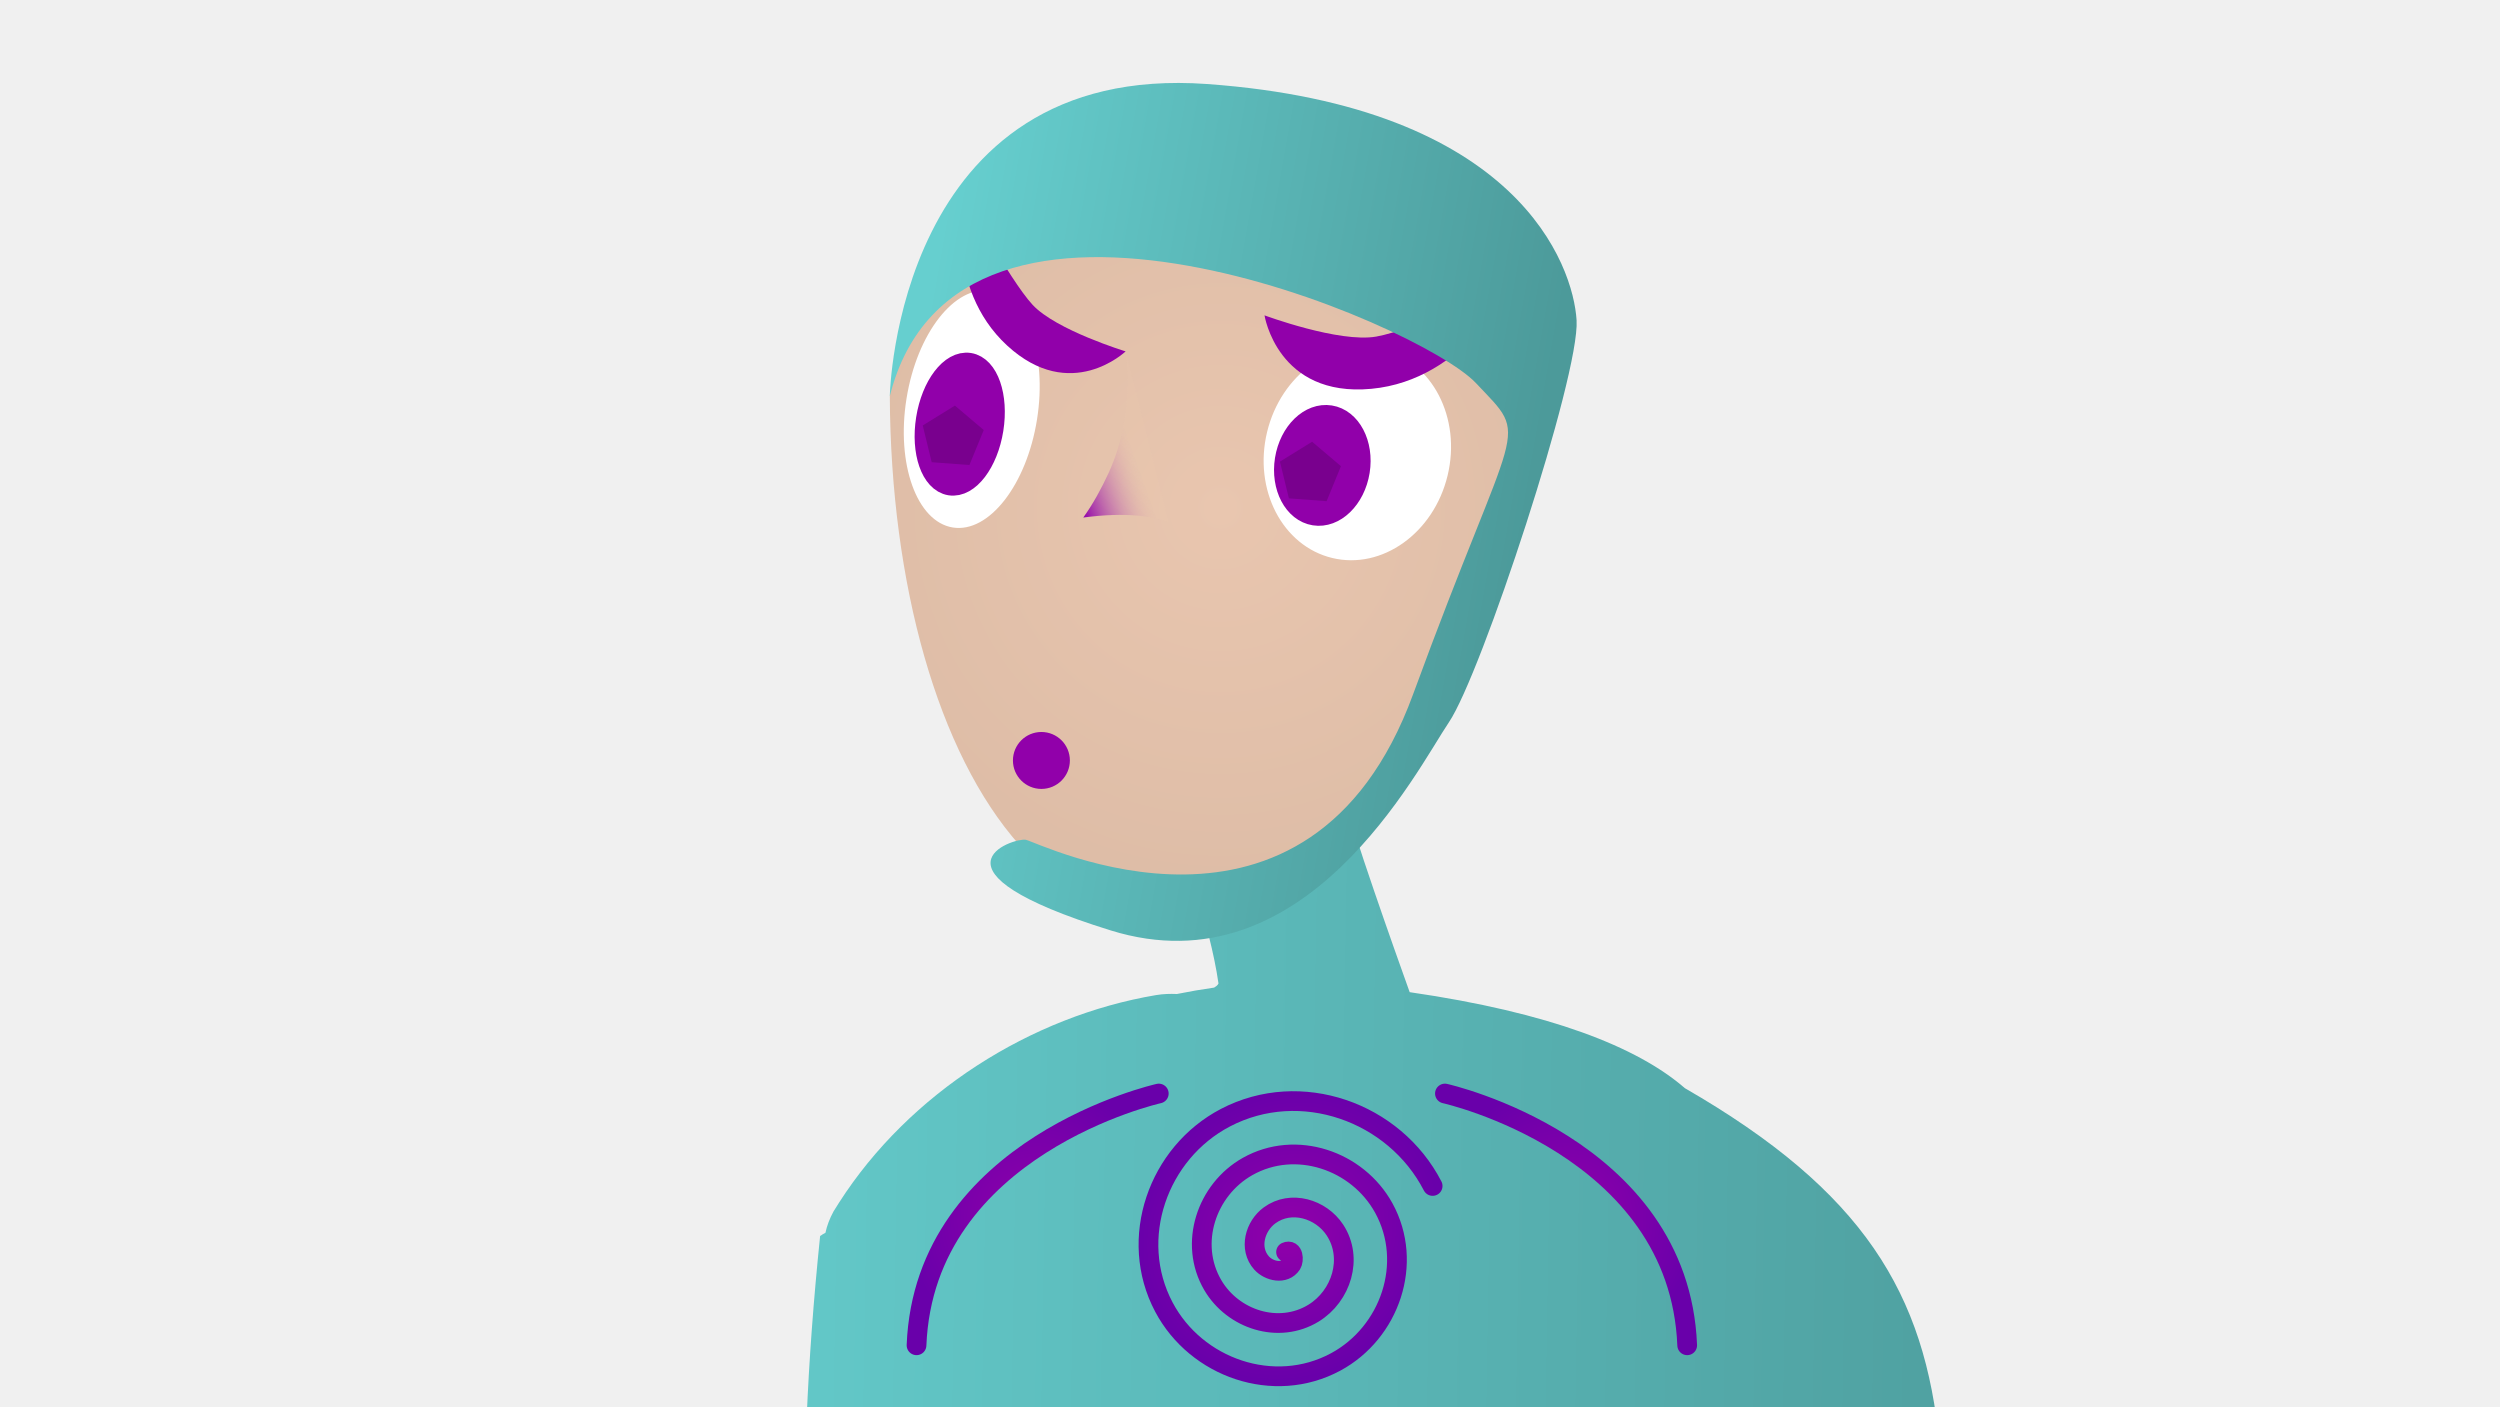
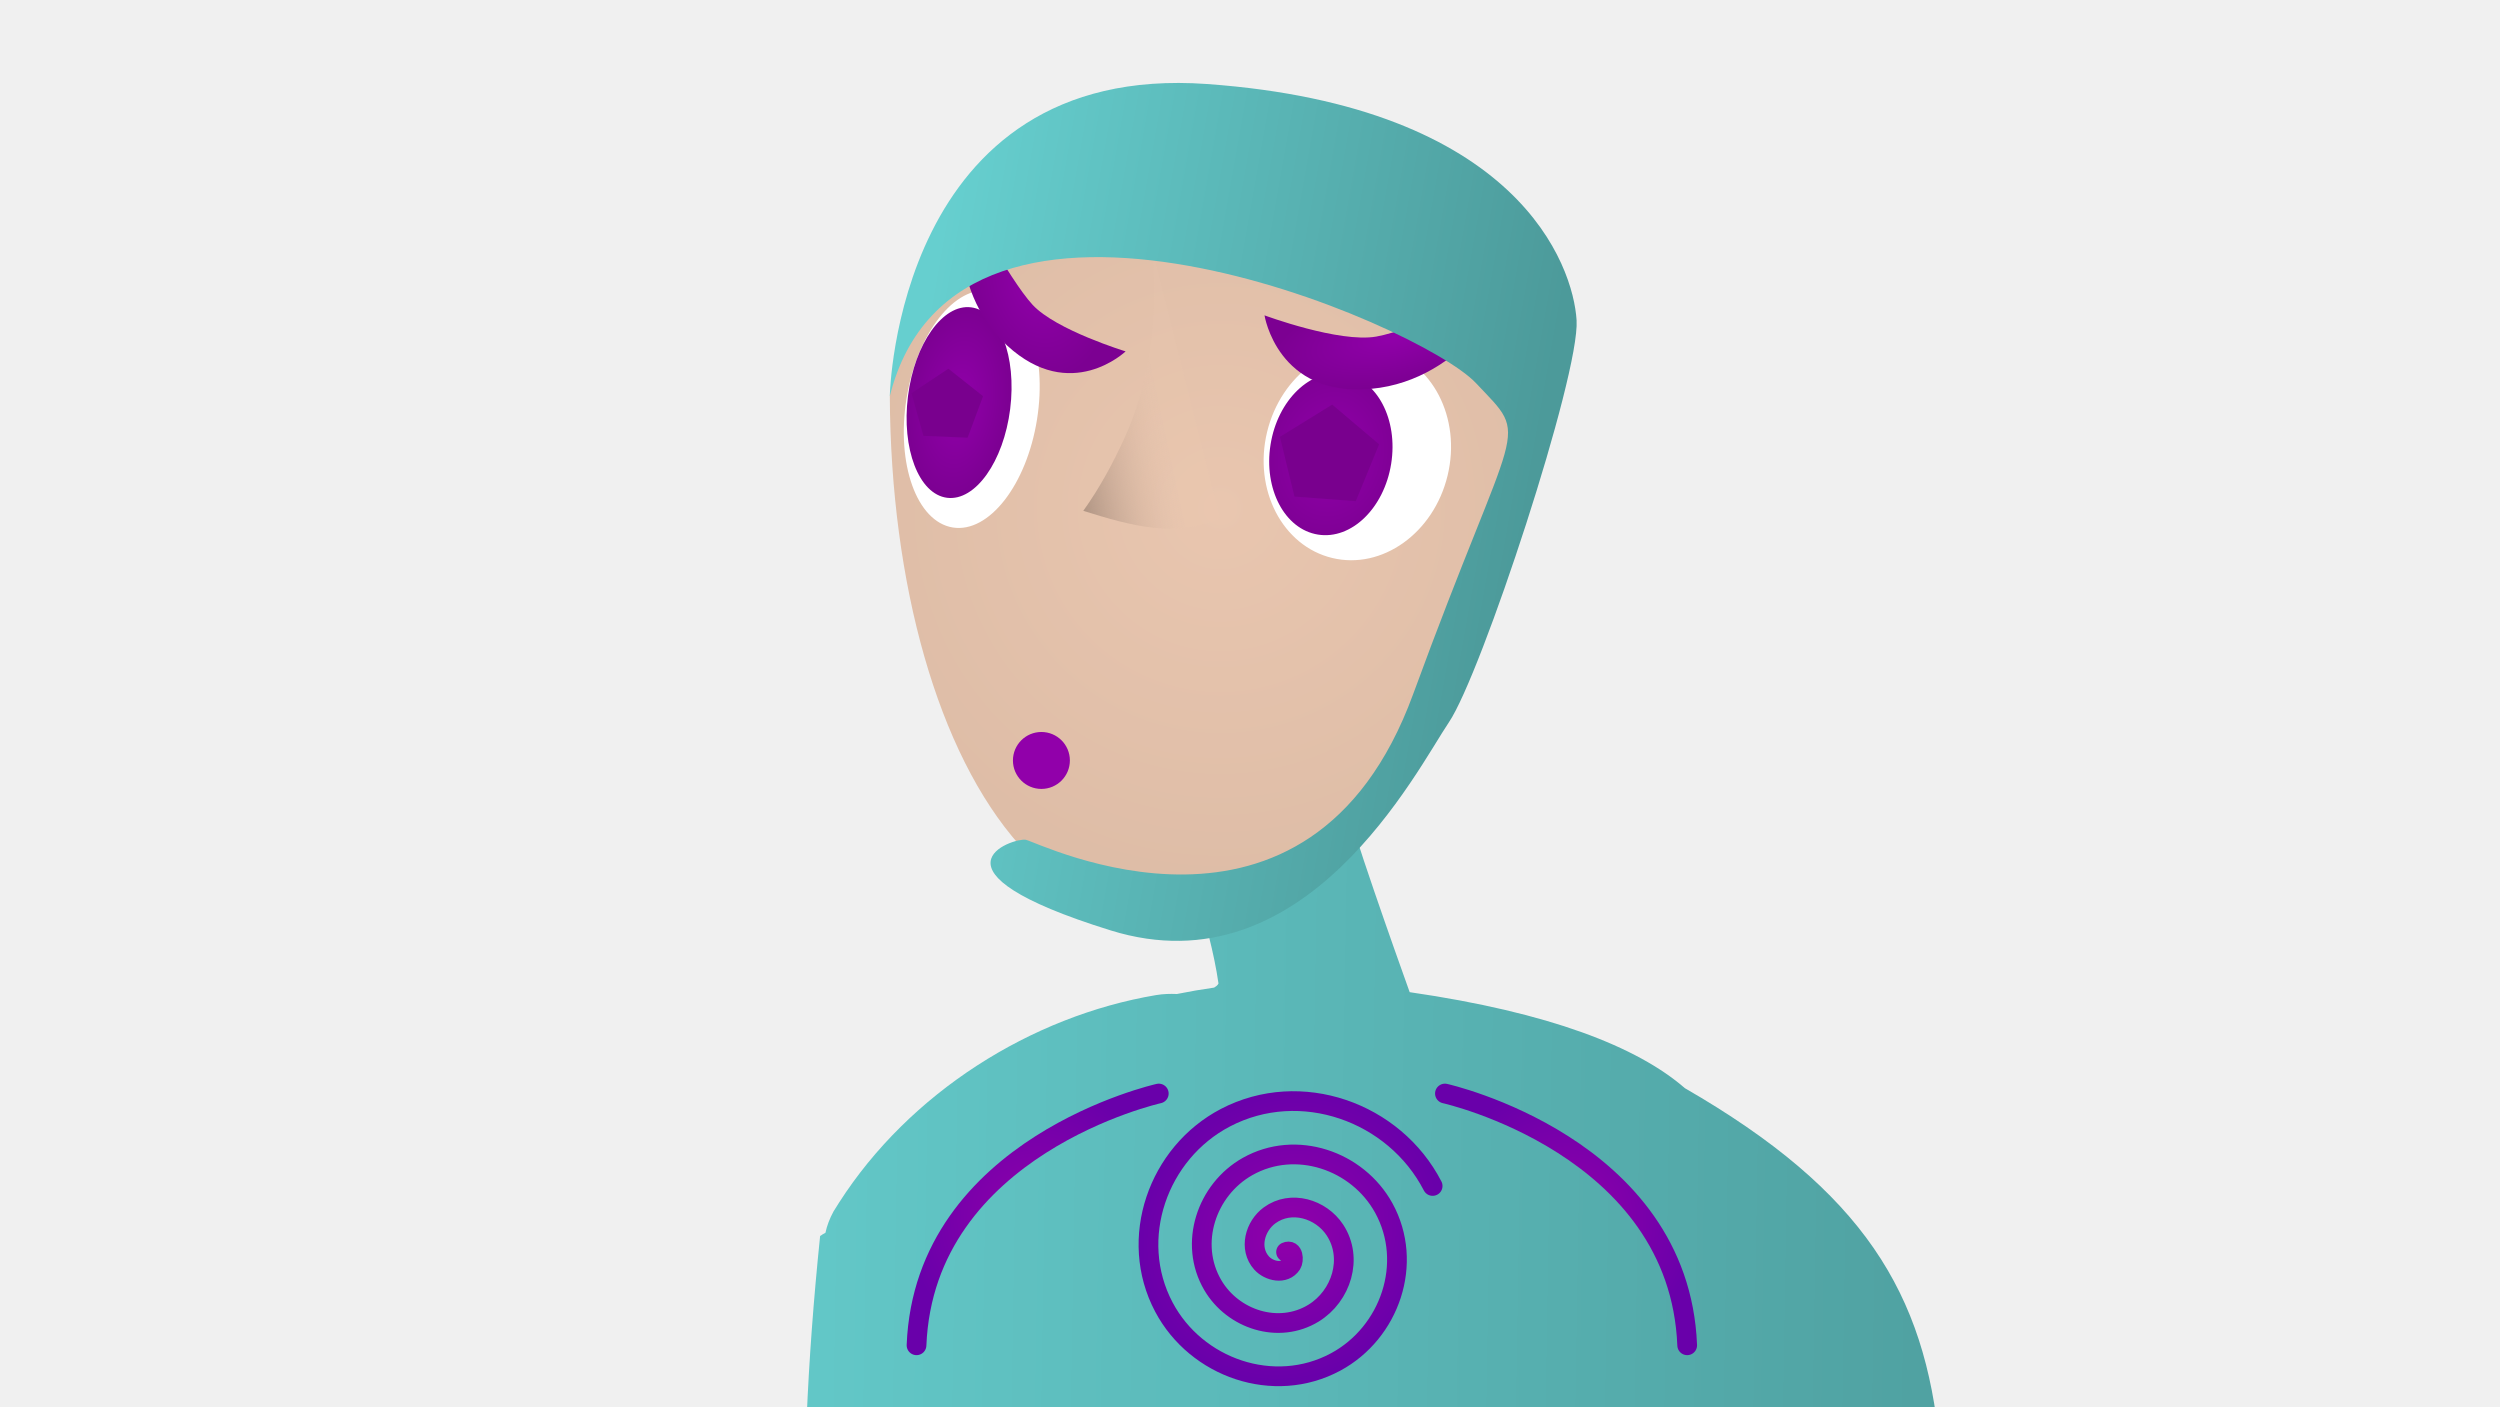
<svg xmlns="http://www.w3.org/2000/svg" xmlns:xlink="http://www.w3.org/1999/xlink" width="1920" height="1080" viewBox="0 0 508 285.75" version="1.1" id="svg8">
  <defs id="defs2">
+     <linearGradient id="linearGradient864">
+       <stop style="stop-color:#9100aa;stop-opacity:1;" offset="0" id="stop860" />
+       <stop style="stop-color:#7c0092;stop-opacity:1" offset="1" id="stop862" />
+     </linearGradient>
    <linearGradient id="linearGradient860">
      <stop style="stop-color:#e9c6af;stop-opacity:1;" offset="0" id="stop856" />
      <stop style="stop-color:#ddbca6;stop-opacity:1" offset="1" id="stop858" />
    </linearGradient>
    <linearGradient id="linearGradient4307">
      <stop style="stop-color:#66cfcf;stop-opacity:1;" offset="0" id="stop4303" />
      <stop style="stop-color:#4c9a9a;stop-opacity:1" offset="1" id="stop4305" />
    </linearGradient>
    <linearGradient id="linearGradient4386">
-       <stop style="stop-color:#9100aa;stop-opacity:1" offset="0" id="stop4382" />
+       <stop style="stop-color:#b09584;stop-opacity:1" offset="0" id="stop4382" />
      <stop style="stop-color:#e9c6af;stop-opacity:0.115" offset="1" id="stop4384" />
    </linearGradient>
    <linearGradient id="linearGradient4353">
      <stop style="stop-color:#9100aa;stop-opacity:1;" offset="0" id="stop4349" />
      <stop style="stop-color:#6900aa;stop-opacity:1" offset="1" id="stop4351" />
    </linearGradient>
    <radialGradient xlink:href="#linearGradient4353" id="radialGradient4355" cx="440.431" cy="231.139" fx="440.431" fy="231.139" r="13.125" gradientTransform="matrix(1,0,0,0.9140628,0,19.86342)" gradientUnits="userSpaceOnUse" />
    <radialGradient xlink:href="#linearGradient4353" id="radialGradient4379" cx="401.316" cy="170.405" fx="401.316" fy="170.405" r="16.466" gradientTransform="matrix(-1.616514,0,0,-1.675132,1185.896,729.3073)" gradientUnits="userSpaceOnUse" />
-     <linearGradient xlink:href="#linearGradient4386" id="linearGradient4388" x1="66.108" y1="247.723" x2="67.611" y2="247.514" gradientUnits="userSpaceOnUse" gradientTransform="matrix(2.168392,0,0,2.168392,-67.10462,-275.8889)" />
+     <linearGradient xlink:href="#linearGradient4386" id="linearGradient4388" x1="66.108" y1="247.723" x2="67.436" y2="247.715" gradientUnits="userSpaceOnUse" gradientTransform="matrix(3.471297,0,0,3.471297,-153.1716,-598.9627)" />
    <linearGradient xlink:href="#linearGradient4307" id="linearGradient4309" x1="369.621" y1="71.195" x2="447.437" y2="84.953" gradientUnits="userSpaceOnUse" gradientTransform="matrix(1.616514,0,0,1.616514,-90.3758,196.2552)" />
    <linearGradient xlink:href="#linearGradient4307" id="linearGradient4317" x1="1247.993" y1="800.485" x2="1994.978" y2="812.634" gradientUnits="userSpaceOnUse" gradientTransform="matrix(0.4277027,0,0,0.4277027,-90.3758,214.441)" />
    <linearGradient xlink:href="#linearGradient4322" id="linearGradient4397" gradientUnits="userSpaceOnUse" gradientTransform="matrix(-1.018887,-0.9535295,0.9535295,-1.018887,1013.08,1144.597)" x1="395.595" y1="109.93" x2="421.509" y2="109.93" />
    <linearGradient id="linearGradient4322">
      <stop style="stop-color:#d6ada7;stop-opacity:1;" offset="0" id="stop4318" />
      <stop style="stop-color:#e9c6af;stop-opacity:1" offset="1" id="stop4320" />
    </linearGradient>
    <linearGradient xlink:href="#linearGradient4322" id="linearGradient4397-3" gradientUnits="userSpaceOnUse" gradientTransform="matrix(1.619286,-0.2938074,-0.2938074,-1.619286,-161.9649,944.473)" x1="395.595" y1="109.93" x2="421.509" y2="109.93" />
    <radialGradient xlink:href="#linearGradient860" id="radialGradient862" cx="574.089" cy="336.277" fx="574.089" fy="336.277" r="90.139" gradientTransform="matrix(0.9046425,0.1635733,-0.1640639,0.9073559,110.144,-88.46419)" gradientUnits="userSpaceOnUse" />
    <radialGradient xlink:href="#linearGradient4353" id="radialGradient863" gradientUnits="userSpaceOnUse" gradientTransform="matrix(1.616514,0,0,-1.675132,-4.197233,729.3073)" cx="401.316" cy="170.405" fx="401.316" fy="170.405" r="16.466" />
+     <radialGradient xlink:href="#linearGradient864" id="radialGradient866" cx="76.471" cy="249.673" fx="76.471" fy="249.673" r="3.373" gradientTransform="matrix(1,0,0,1.416306,0,-103.9406)" gradientUnits="userSpaceOnUse" />
+     <radialGradient xlink:href="#linearGradient864" id="radialGradient874" cx="92.614" cy="255.821" fx="92.614" fy="255.821" r="5.913" gradientTransform="matrix(1,0,0,0.3826334,0,157.9353)" gradientUnits="userSpaceOnUse" />
+     <radialGradient xlink:href="#linearGradient864" id="radialGradient882" cx="174.924" cy="212.926" fx="174.924" fy="212.926" r="2.294" gradientTransform="matrix(1.595623,-1.7911221e-8,2.2680038e-8,2.020453,-103.8691,-217.8762)" gradientUnits="userSpaceOnUse" />
+     <radialGradient xlink:href="#linearGradient864" id="radialGradient890" cx="157.475" cy="213.713" fx="157.475" fy="213.713" r="1.547" gradientTransform="matrix(1.593645,6.1286388e-8,-1.1424028e-7,2.970617,-100.8277,-417.0567)" gradientUnits="userSpaceOnUse" />
  </defs>
  <g id="layer1" transform="translate(-326.3125,-207.3233)">
    <path style="fill:url(#linearGradient4397-3);fill-opacity:1;stroke:none;stroke-width:0.435px;stroke-linecap:butt;stroke-linejoin:miter;stroke-opacity:1" d="m 486.634,633.554 c 0,0 -9.493,22.041 -9.892,31.69 -0.096,2.326 -1.41,10.83 -2.909,10.712 -1.725,-0.134 -1.284,-9.862 -4.212,-10.337 -3.621,-0.718 -0.82,12.972 -6.09,11.694 -3.706,-0.228 0.667,-12.326 -0.518,-12.839 -1.264,-0.547 -1.232,12.057 -5.773,11.217 -3.184,-0.588 -0.115,-11.259 -0.946,-11.904 -0.708,-0.55 -2.178,7.891 -5.189,7.184 -1.927,-0.452 -1.218,-4.311 -0.869,-7.201 1.109,-9.199 5.331,-16.203 5.331,-16.203 0,0 -5.609,6.518 -8.412,4.89 -2.803,-1.628 5.063,-8.032 8.464,-11.394 3.401,-3.362 14.118,-25.804 14.118,-25.804 z" id="path4352-5" />
    <path style="fill:url(#linearGradient4397);fill-opacity:1;stroke:none;stroke-width:0.369px;stroke-linecap:butt;stroke-linejoin:miter;stroke-opacity:1" d="m 693.772,624.964 c 0,0 -3.365,20.069 -7.515,27.128 -1.001,1.702 -3.972,8.365 -2.85,8.97 1.291,0.697 5.447,-6.438 7.752,-5.431 2.91,1.153 -5.377,9.621 -1.034,11.132 2.745,1.541 5.189,-9.09 6.269,-8.911 1.152,0.191 -4.663,9.158 -1.041,10.646 2.539,1.044 5.256,-7.971 6.145,-8.048 0.757,-0.066 -2.075,6.624 0.396,7.504 1.581,0.564 2.849,-2.512 3.929,-4.732 3.438,-7.065 3.647,-13.996 3.647,-13.996 0,0 1.002,7.223 3.747,7.351 2.746,0.128 0.083,-8.05 -0.795,-12.009 -0.879,-3.959 1.798,-24.876 1.798,-24.876 z" id="path4352" />
    <path style="fill:url(#linearGradient4317);fill-opacity:1;stroke:none;stroke-width:2.178px;stroke-linecap:butt;stroke-linejoin:miter;stroke-opacity:1" d="m 596.43,367.615 c -8.302,0.115 -30.181,11.809 -30.181,11.809 0,0 5.881,15.291 7.661,27.748 -0.207,0.431 -0.549,0.605 -0.882,0.83 -2.505,0.355 -5.03,0.79 -7.562,1.301 -1.383,-0.05 -2.778,-0.024 -4.221,0.219 -25.41,4.274 -50.117,19.821 -64.452,42.199 -0.347,0.538 -0.688,1.081 -1.022,1.629 -0.026,0.043 -0.054,0.084 -0.08,0.127 -1.3e-4,2.1e-4 1.2e-4,4.4e-4 0,7.5e-4 -0.798,1.457 -1.34,2.909 -1.651,4.353 -0.366,0.185 -0.727,0.395 -1.079,0.652 -1.343,12.993 -2.24,25.221 -2.731,36.856 -5.93,32.684 -19.246,104.208 -24.422,116.508 -6.736,16.009 21.803,43.364 21.6,30.956 -0.068,-4.122 5.594,-16.121 12.467,-33.598 5.123,23.768 11.954,47.7 19.937,74.4 0,0 -4.172,100.55 -1.926,117.069 0.861,6.336 4.304,25.984 8.912,49.095 -0.948,0.606 -1.758,1.051 -2.4,1.264 -3.65,1.209 24.662,93.6 25.775,97.978 -8.685,24.923 -43.629,27.32 -62.941,18.777 -4.34,11.024 7.256,22.407 12.246,23.155 6.854,0.554 50.428,1.789 52.656,0.191 6.699,-12.314 11.206,0.891 12.523,0.698 1.916,-0.377 19.298,0.209 19.511,-2.448 0.213,-2.658 4.116,-40.208 1.302,-45.394 -0.419,-0.772 -9.205,-91.84 -13.06,-98.739 -0.483,-0.865 -0.981,-1.664 -1.49,-2.408 -2.108,-21.155 -4.131,-38.91 -5.474,-44.885 -2.453,-10.914 5.307,-48.629 11.615,-75.936 0.705,-3.052 3.717,-6.271 8.171,-9.5 1.091,25.105 2.919,66.834 3.551,78.517 0.355,6.55 3.244,32.696 7.301,62.105 -0.129,0.054 -0.254,0.103 -0.372,0.142 -3.65,1.209 14.546,92.442 15.66,96.82 -21.059,52.187 -21.736,37.029 16.198,43.21 1.916,-0.377 20.991,-1.274 21.204,-3.932 0.213,-2.658 4.116,-40.207 1.302,-45.393 -0.419,-0.772 -2.496,-89.588 -6.351,-96.487 -0.659,-1.18 -1.345,-2.242 -2.052,-3.2 -0.378,-18.75 -1.022,-34.251 -2.121,-39.879 -2.144,-10.978 12.4,-55.876 17.918,-87.856 3.332,-19.311 -1.469,-33.682 -1.469,-33.682 -20.534,-92.224 -11.534,-105.035 14.765,-187.12 0,0 14.721,28.323 18.591,64.564 4.991,46.746 6.148,53.176 4.272,62.778 -3.33,17.047 23.511,22.52 20.782,10.414 4.385,-121.997 26.878,-163.232 -45.727,-205.08 -9.686,-8.42 -27.522,-15.388 -55.927,-19.512 -2.926,-8.168 -12.063,-33.863 -13.226,-39.68 -0.236,-1.182 -1.374,-1.657 -3.098,-1.633 z" id="path4612" />
    <path style="fill:url(#radialGradient862);fill-opacity:1;stroke:none;stroke-width:2.178px;stroke-linecap:butt;stroke-linejoin:miter;stroke-opacity:1" d="m 507.121,287.817 c 0.357,76.364 38.366,137.472 94.395,88.004 28.836,-26.654 40,-103.495 40,-103.495 0,0 -5.742,-43.074 -71.767,-44.846 -58.303,-1.565 -62.628,60.337 -62.628,60.337 z" id="path4487" />
    <ellipse ry="21.782" rx="18.865" cy="149.983" cx="655.574" id="ellipse4497" style="fill:#ffffff;fill-opacity:1;stroke:none;stroke-width:8.847;stroke-linecap:round;stroke-linejoin:round;stroke-miterlimit:4;stroke-dasharray:none;stroke-opacity:1;paint-order:stroke fill markers" transform="rotate(13.56192)" />
    <g id="g4552" transform="matrix(4.156996,-0.8622148,0.8622148,4.156996,4.220225,-707.881)">
-       <path id="path4489" d="m 79.843,253.897 c 0,0 -0.107,2.984 -1.964,5.511 -0.496,0.676 -1.044,1.319 -1.636,1.864 2.074,0.151 3.277,0.62 3.958,1.044" style="fill:url(#linearGradient4388);fill-opacity:1;stroke:none;stroke-width:0.341;stroke-linecap:butt;stroke-linejoin:miter;stroke-miterlimit:4;stroke-dasharray:none;stroke-opacity:1" />
+       <path id="path4489" d="m 82.072,249.151 c 0,0 -0.172,4.777 -3.144,8.823 -0.794,1.081 -1.672,2.111 -2.619,2.984 2.097,1.172 4.12,2.201 6.336,1.671" style="fill:url(#linearGradient4388);fill-opacity:1;stroke:none;stroke-width:0.546;stroke-linecap:butt;stroke-linejoin:miter;stroke-miterlimit:4;stroke-dasharray:none;stroke-opacity:1" />
      <ellipse style="fill:#ffffff;fill-opacity:1;stroke:none;stroke-width:2.277;stroke-linecap:round;stroke-linejoin:round;stroke-miterlimit:4;stroke-dasharray:none;stroke-opacity:1;paint-order:stroke fill markers" id="ellipse4499" cx="157.93" cy="212.913" rx="3.163" ry="5.737" transform="rotate(20.7911)" />
-       <ellipse ry="2.883" rx="1.547" cy="213.713" cx="157.475" id="path4491" style="fill:#9100aa;fill-opacity:1;stroke:#9100aa;stroke-width:1.129;stroke-linecap:round;stroke-linejoin:round;stroke-miterlimit:4;stroke-dasharray:none;stroke-opacity:1;paint-order:stroke fill markers" transform="rotate(20.7911)" />
-       <ellipse ry="2.443" rx="1.832" cy="212.926" cx="174.924" id="path4493" style="fill:#9100aa;fill-opacity:1;stroke:#9100aa;stroke-width:0.923;stroke-linecap:round;stroke-linejoin:round;stroke-miterlimit:4;stroke-dasharray:none;stroke-opacity:1;paint-order:stroke fill markers" transform="rotate(20.7911)" />
-       <path id="path4513" d="m 79.843,253.897 c 0,0 -3.058,-1.674 -3.909,-3.09 -0.851,-1.416 -2.18,-5.91 -2.18,-5.91 0,0 -1.816,4.214 0.592,7.573 2.408,3.36 5.497,1.426 5.497,1.426 z" style="fill:#9100aa;fill-opacity:1;stroke:none;stroke-width:0.773px;stroke-linecap:butt;stroke-linejoin:miter;stroke-opacity:1" />
-       <path style="fill:#9100aa;fill-opacity:1;stroke:none;stroke-width:0.845px;stroke-linecap:butt;stroke-linejoin:miter;stroke-opacity:1" d="m 86.702,253.558 c 0,0 3.225,2.023 5.029,2.081 1.804,0.057 6.796,-1.071 6.796,-1.071 0,0 -3.05,3.976 -7.536,3.471 -4.486,-0.505 -4.289,-4.481 -4.289,-4.481 z" id="path4515" />
+       <ellipse ry="4.594" rx="2.465" cy="217.804" cx="150.131" id="path4491" style="fill:url(#radialGradient890);fill-opacity:1;stroke:none;stroke-width:1.799;stroke-linecap:round;stroke-linejoin:round;stroke-miterlimit:4;stroke-dasharray:none;stroke-opacity:1;paint-order:stroke fill markers" transform="rotate(18.88787)" />
+       <ellipse ry="3.898" rx="2.923" cy="212.331" cx="175.243" id="path4493" style="fill:url(#radialGradient882);fill-opacity:1;stroke:none;stroke-width:1.473;stroke-linecap:round;stroke-linejoin:round;stroke-miterlimit:4;stroke-dasharray:none;stroke-opacity:1;paint-order:stroke fill markers" transform="rotate(20.7911)" />
+       <path id="path4513" d="m 79.843,253.897 c 0,0 -3.058,-1.674 -3.909,-3.09 -0.851,-1.416 -2.18,-5.91 -2.18,-5.91 0,0 -1.816,4.214 0.592,7.573 2.408,3.36 5.497,1.426 5.497,1.426 z" style="fill:url(#radialGradient866);fill-opacity:1;stroke:none;stroke-width:0.773px;stroke-linecap:butt;stroke-linejoin:miter;stroke-opacity:1" />
+       <path style="fill:url(#radialGradient874);fill-opacity:1.0;stroke:none;stroke-width:0.845px;stroke-linecap:butt;stroke-linejoin:miter;stroke-opacity:1" d="m 86.702,253.558 c 0,0 3.225,2.023 5.029,2.081 1.804,0.057 6.796,-1.071 6.796,-1.071 0,0 -3.05,3.976 -7.536,3.471 -4.486,-0.505 -4.289,-4.481 -4.289,-4.481 z" id="path4515" />
      <path style="opacity:1;vector-effect:none;fill:#e96daf;fill-opacity:0;stroke:none;stroke-width:1.442px;stroke-linecap:butt;stroke-linejoin:miter;stroke-miterlimit:4;stroke-dasharray:none;stroke-dashoffset:0;stroke-opacity:0.96" id="path853" d="M 14.641,18.65 2.81,17.761 5.4972705e-7,6.234 10.094,-8.4191234e-8 19.142,7.673 Z" transform="matrix(0.09864379,0.02045999,-0.02045999,0.09864379,65.41146,252.3575)" />
    </g>
    <path style="fill:url(#linearGradient4309);fill-opacity:1;stroke:none;stroke-width:0.637px;stroke-linecap:butt;stroke-linejoin:miter;stroke-opacity:1" d="m 507.121,287.817 c 0,0 1.229,-67.97 64.476,-63.42 63.247,4.55 74.395,36.856 75.078,48.004 0.682,11.148 -19.338,71.892 -25.936,81.675 -6.598,9.783 -29.121,54.602 -68.707,42.316 -39.586,-12.285 -19.793,-18.883 -17.291,-18.428 2.503,0.455 57.559,28.211 78.718,-29.576 21.158,-57.787 24.116,-51.189 12.74,-63.247 -11.375,-12.058 -105.255,-52.409 -119.078,2.676 z" id="path4505" />
    <circle style="fill:#9100aa;fill-opacity:1;stroke:#9100aa;stroke-width:3.527;stroke-linecap:round;stroke-linejoin:round;stroke-miterlimit:4;stroke-dasharray:none;stroke-dashoffset:0;stroke-opacity:1;paint-order:stroke fill markers" id="path4507" cx="537.926" cy="361.848" r="4.022" />
-     <path style="opacity:1;vector-effect:none;fill:#79008e;fill-opacity:1;stroke:none;stroke-width:0.934px;stroke-linecap:butt;stroke-linejoin:miter;stroke-miterlimit:4;stroke-dasharray:none;stroke-dashoffset:0;stroke-opacity:0.96" id="path853-3" d="m 523.296,301.819 -7.663,-0.576 -1.82,-7.466 6.538,-4.038 5.861,4.97 z" />
-     <path d="m 595.879,309.164 -7.663,-0.576 -1.82,-7.466 6.538,-4.038 5.861,4.97 z" id="path882" style="opacity:1;vector-effect:none;fill:#79008e;fill-opacity:1;stroke:none;stroke-width:0.934px;stroke-linecap:butt;stroke-linejoin:miter;stroke-miterlimit:4;stroke-dasharray:none;stroke-dashoffset:0;stroke-opacity:0.96" />
+     <path style="opacity:1;vector-effect:none;fill:#79008e;fill-opacity:1;stroke:none;stroke-width:1.011px;stroke-linecap:butt;stroke-linejoin:miter;stroke-miterlimit:4;stroke-dasharray:none;stroke-dashoffset:0;stroke-opacity:0.96" id="path853-3" d="m 523.192,296.848 -8.292,-0.623 -1.97,-8.079 7.075,-4.37 6.342,5.378 z" transform="matrix(1.081083,-0.03592422,0.03592422,1.081083,-53.34082,-5.859205)" />
+     <path d="m 601.807,309.164 -12.454,-0.936 -2.958,-12.133 10.625,-6.563 9.525,8.077 z" id="path882" style="opacity:1;vector-effect:none;fill:#79008e;fill-opacity:1;stroke:none;stroke-width:1.518px;stroke-linecap:butt;stroke-linejoin:miter;stroke-miterlimit:4;stroke-dasharray:none;stroke-dashoffset:0;stroke-opacity:0.96" />
  </g>
  <g id="layer3" style="display:inline" transform="translate(-326.3125,-196.0733)">
    <path style="fill:none;fill-opacity:1;fill-rule:evenodd;stroke:url(#radialGradient4355);stroke-width:1.665;stroke-linecap:round;stroke-miterlimit:4;stroke-dasharray:none;stroke-dashoffset:0;stroke-opacity:1;paint-order:stroke fill markers" id="path4511" d="m 439.303,232.266 c 0.663,0.152 0.123,0.969 -0.252,1.102 -1.016,0.362 -1.876,-0.69 -1.953,-1.606 -0.137,-1.639 1.433,-2.827 2.961,-2.803 2.242,0.035 3.797,2.183 3.654,4.315 -0.19,2.842 -2.935,4.773 -5.67,4.504 -3.442,-0.339 -5.754,-3.687 -5.355,-7.024 0.483,-4.042 4.44,-6.736 8.378,-6.205 4.642,0.626 7.72,5.193 7.056,9.733 -0.767,5.242 -5.946,8.705 -11.087,7.906 -5.842,-0.907 -9.69,-6.699 -8.756,-12.442 1.047,-6.442 7.453,-10.676 13.796,-9.607 7.042,1.186 11.662,8.206 10.457,15.151" transform="matrix(1.91929,-1.453636,1.453636,1.91929,-593.1407,643.2885)" />
    <path style="fill:none;fill-opacity:1;stroke:url(#radialGradient4379);stroke-width:4.009;stroke-linecap:round;stroke-linejoin:miter;stroke-miterlimit:4;stroke-dasharray:none;stroke-opacity:1" d="m 561.777,418.278 c 0,0 -47.618,10.618 -49.227,51.157" id="path4514" />
    <path id="path860" d="m 619.922,418.278 c 0,0 47.618,10.618 49.227,51.157" style="fill:none;fill-opacity:1;stroke:url(#radialGradient863);stroke-width:4.009;stroke-linecap:round;stroke-linejoin:miter;stroke-miterlimit:4;stroke-dasharray:none;stroke-opacity:1" />
  </g>
  <g id="layer2" style="opacity:0.186" transform="translate(-326.3125,-207.3233)" />
</svg>
